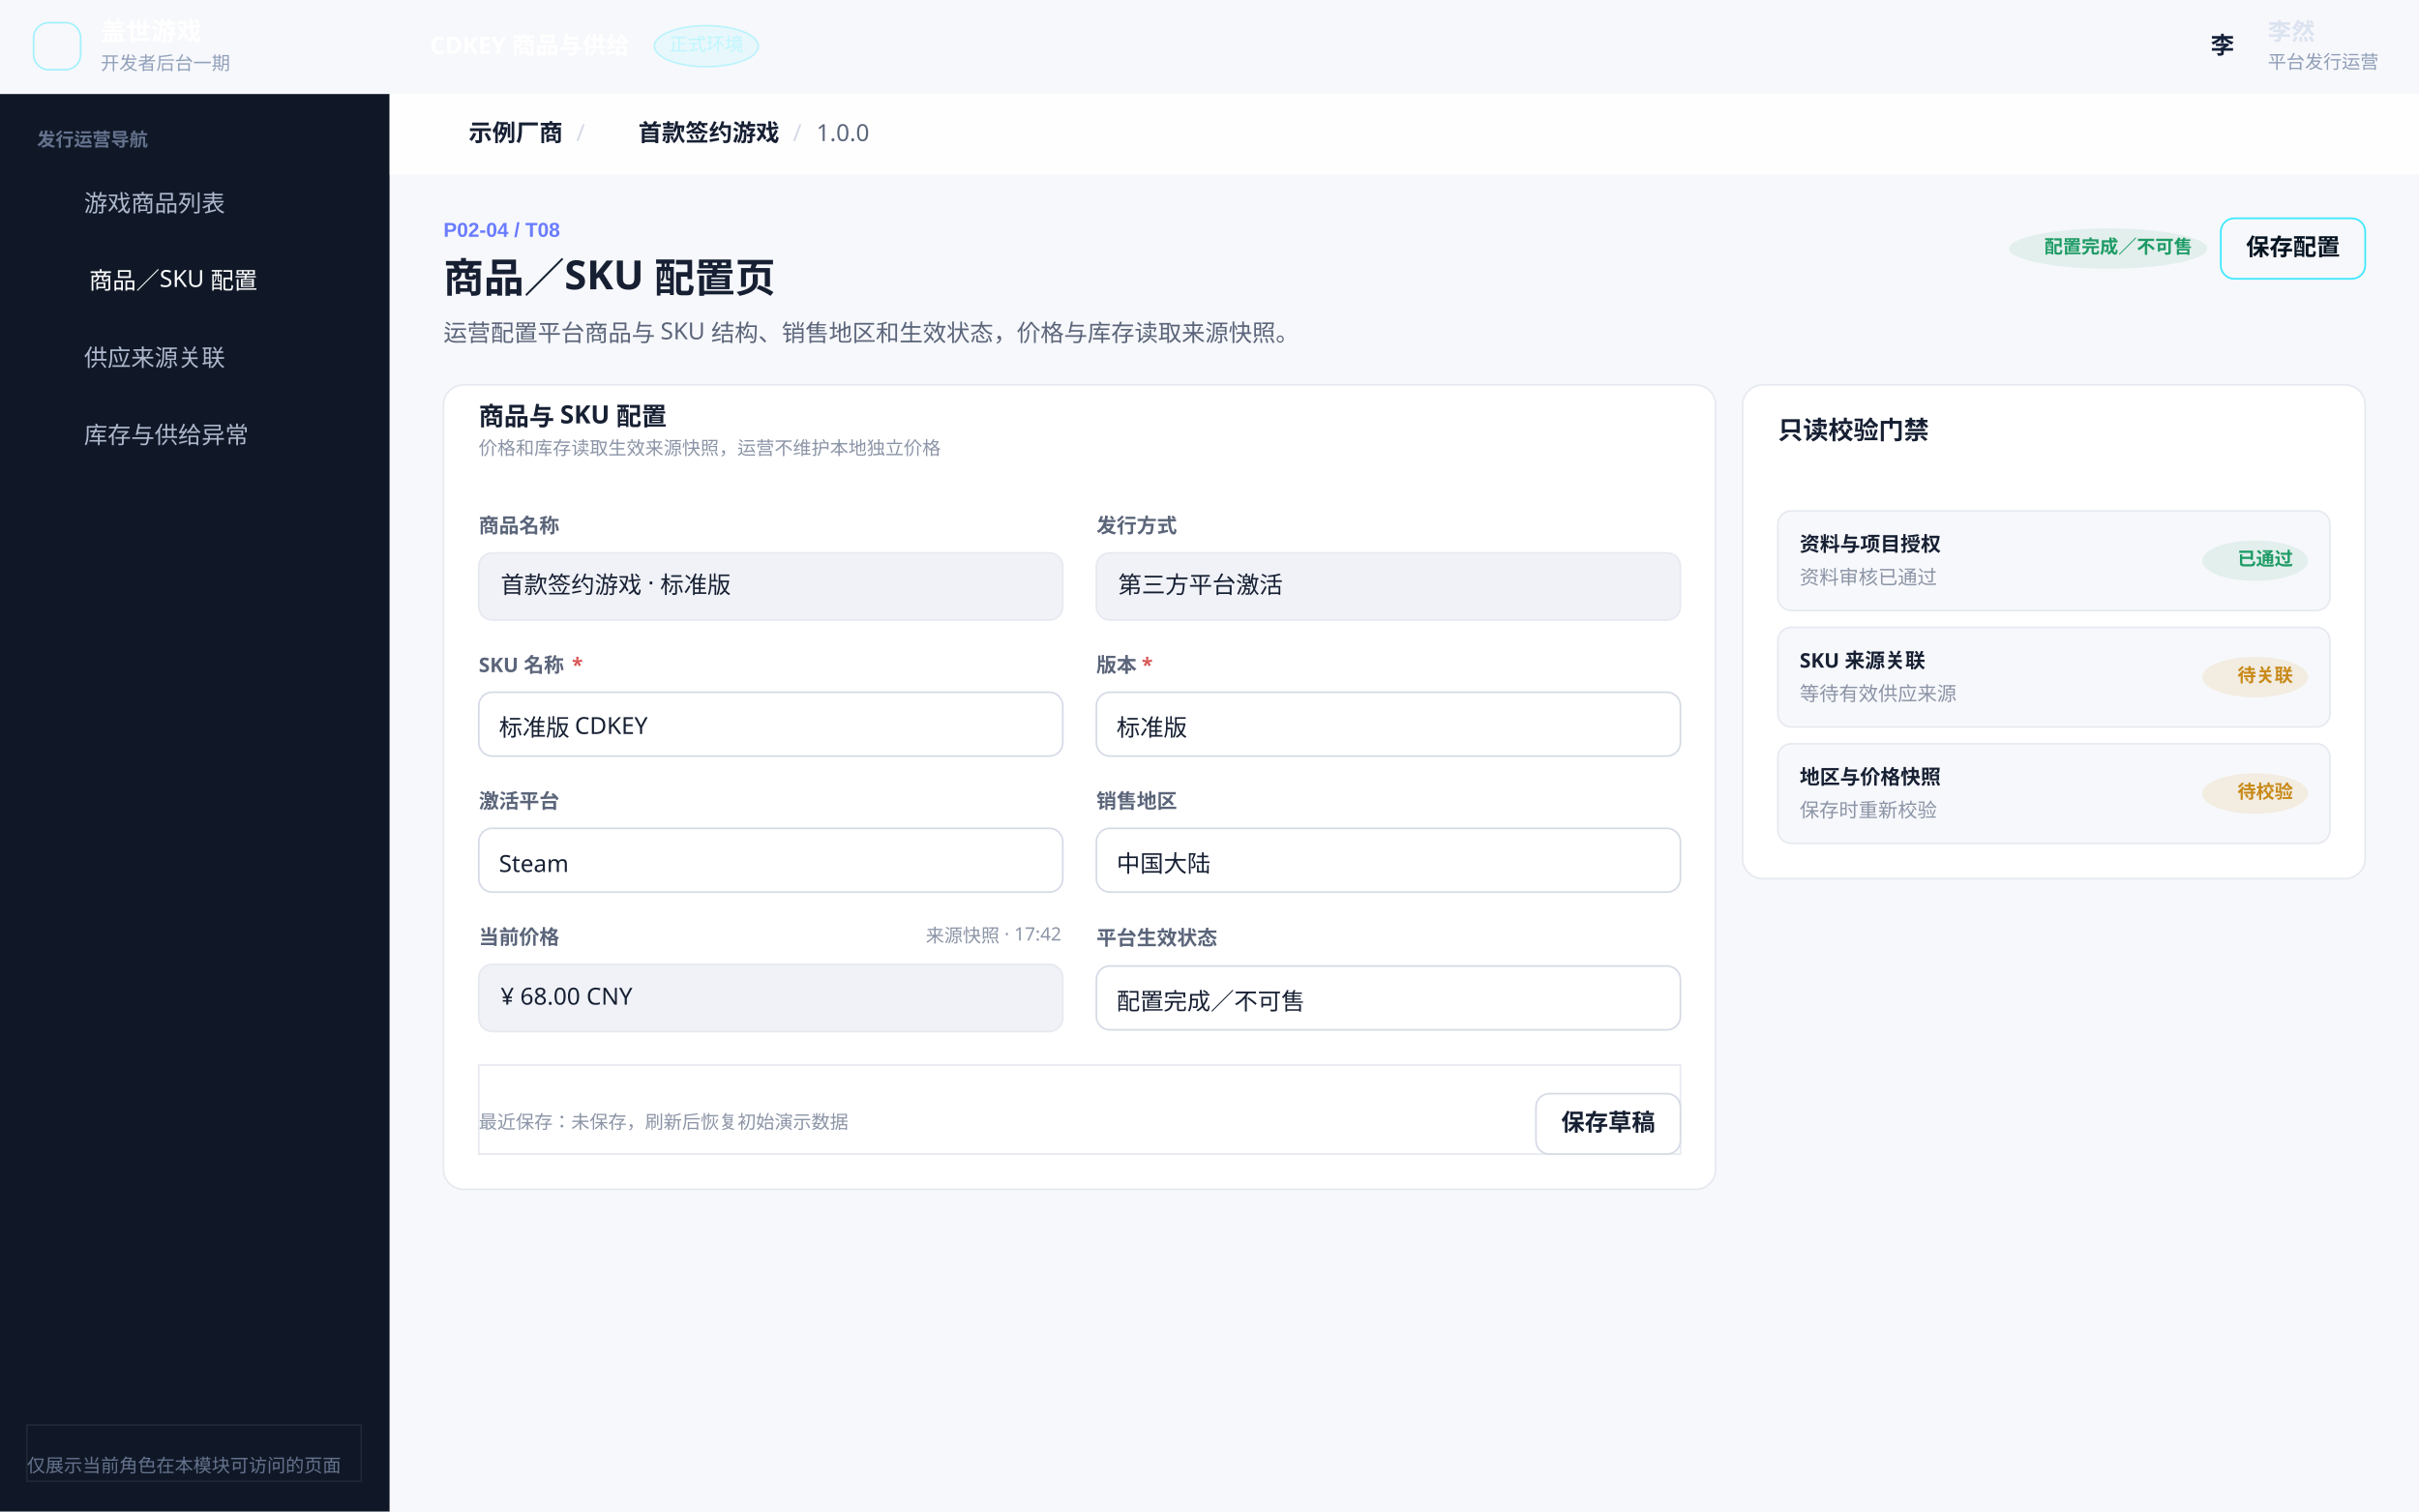
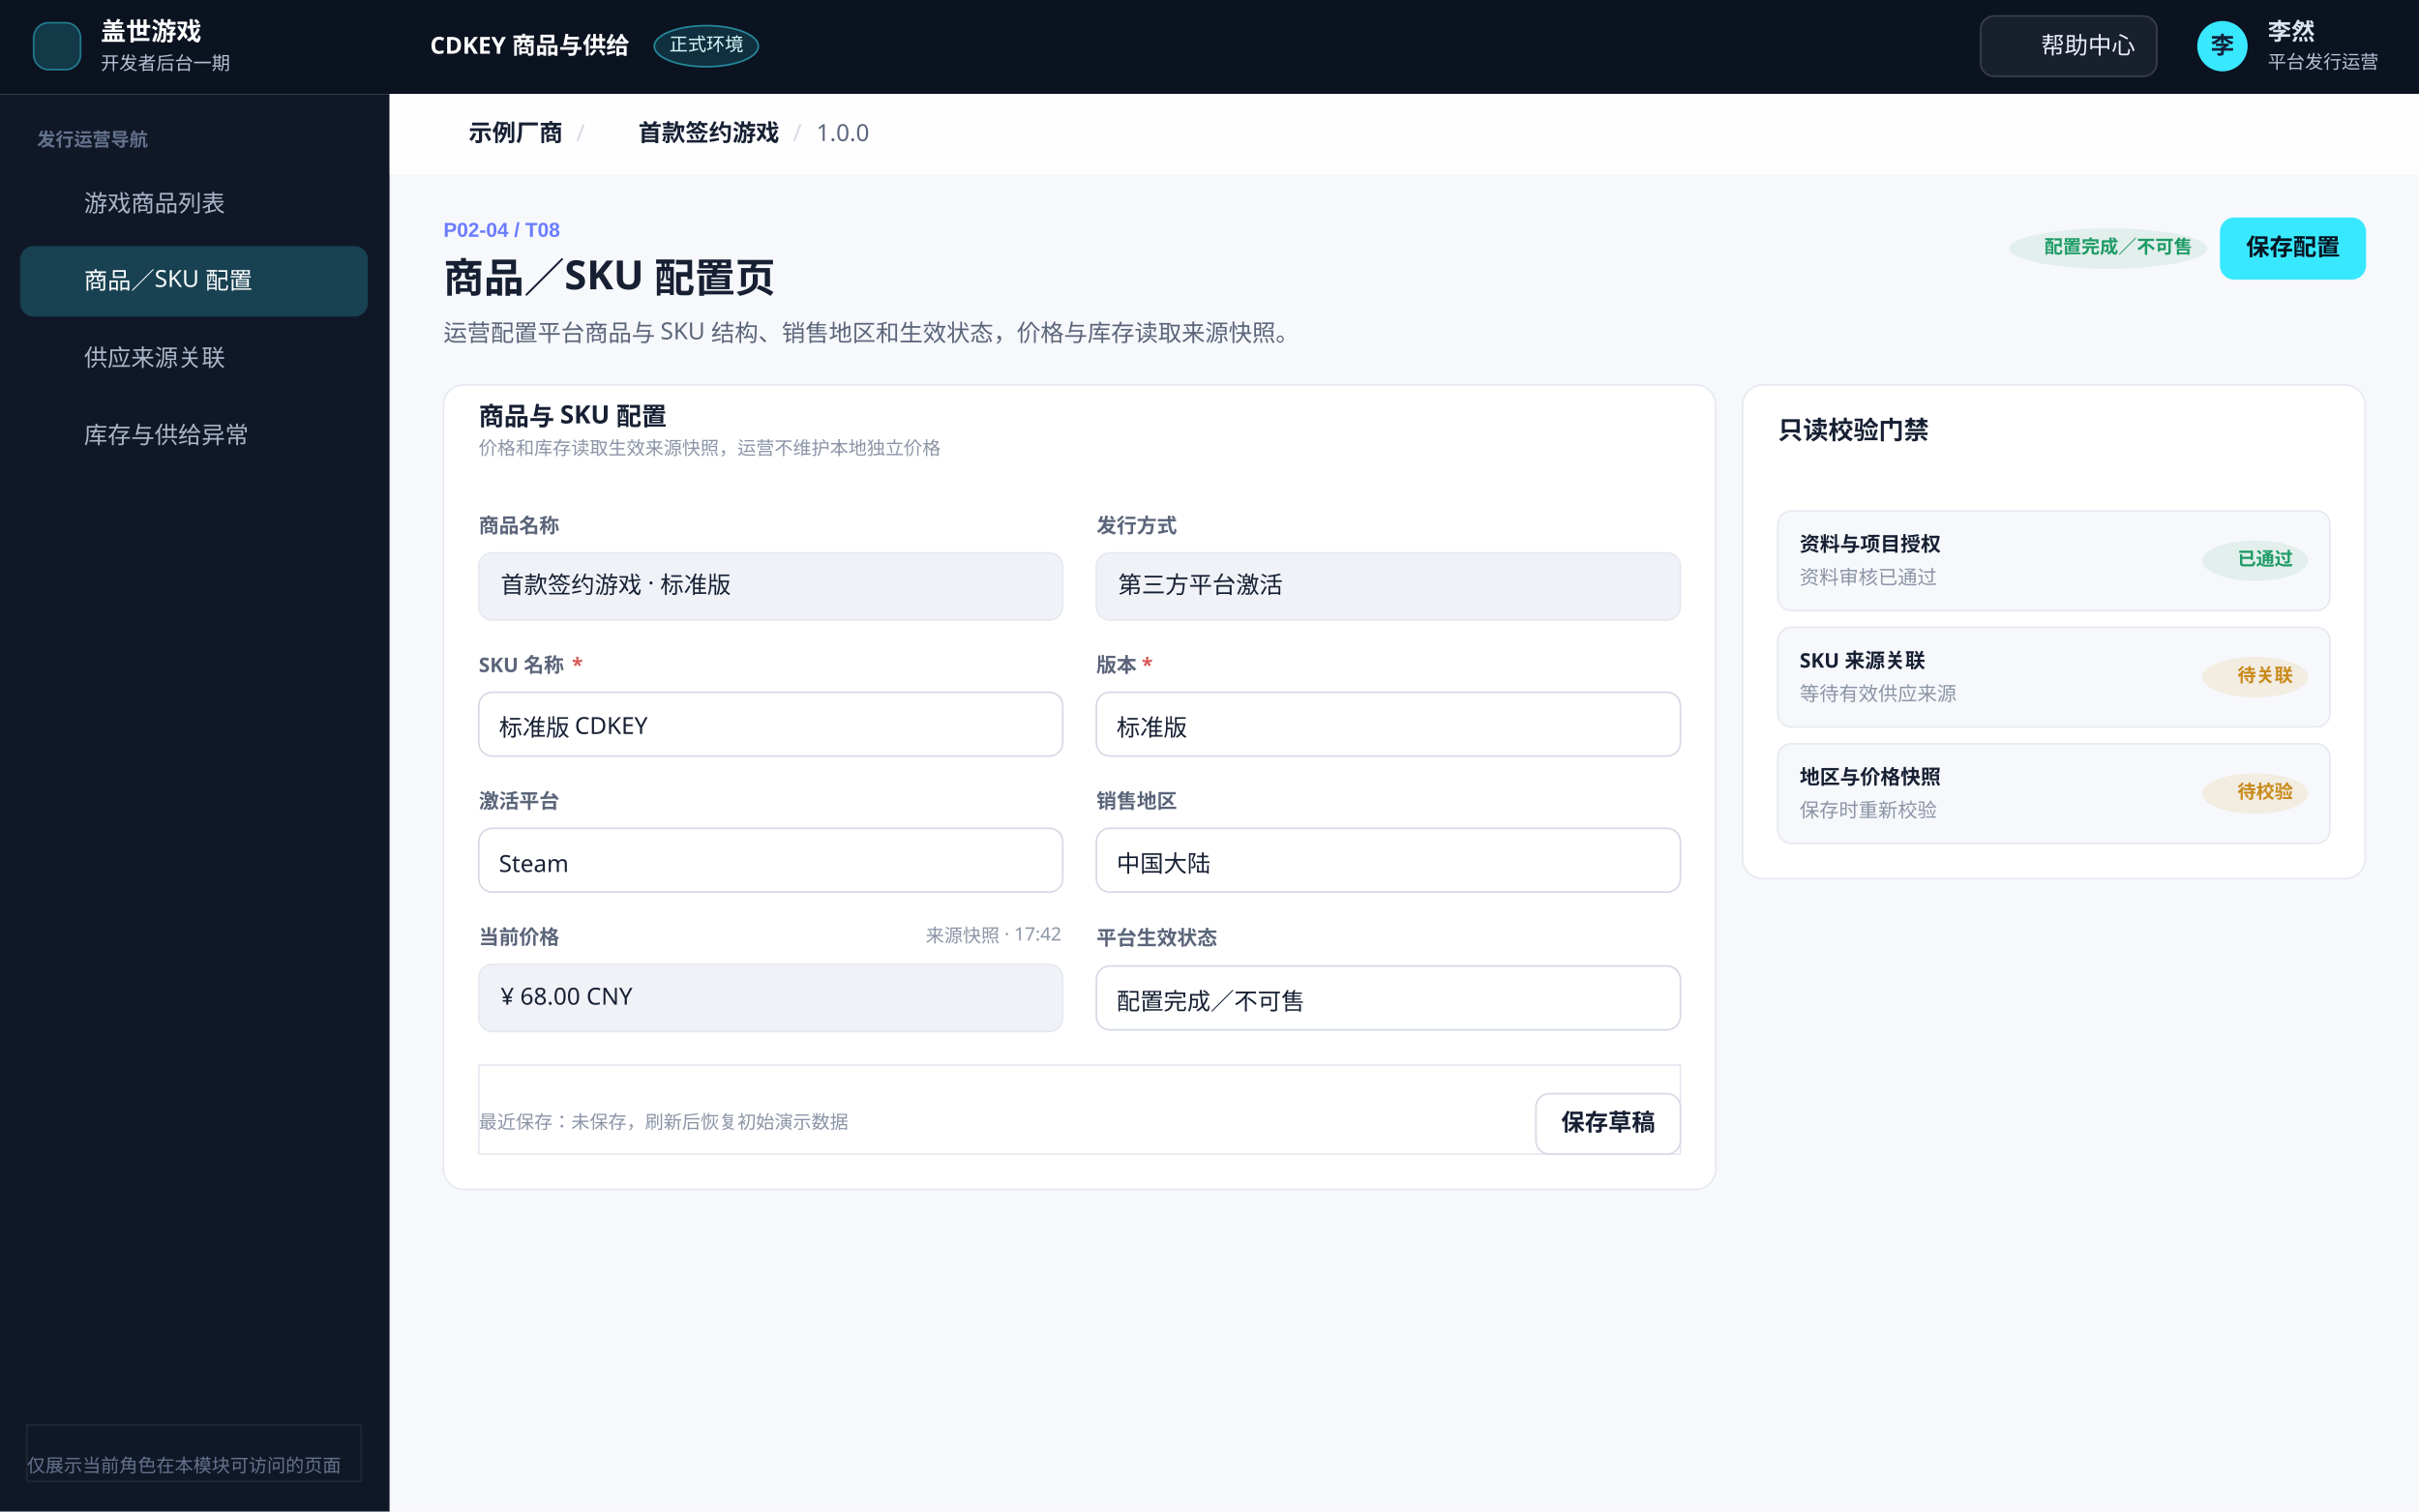
<svg xmlns="http://www.w3.org/2000/svg" width="1440" height="900" viewBox="0 0 1440 900">
  <defs>
    <clipPath id="clip-P02-04">
      <rect width="1440" height="900" />
    </clipPath>
  </defs>
  <g id="P02-04" data-frame-id="P02-04" data-role="operations" data-template="T08" clip-path="url(#clip-P02-04)">
    <rect id="node-P02-04-shape-0" x="0.00" y="0.00" width="1440.00" height="900.00" rx="0.00" fill="#f7f8fb" fill-opacity="1.000" />
-     <rect id="node-P02-04-shape-1" x="20.00" y="13.50" width="28.00" height="28.00" rx="9.00" fill="#000000" fill-opacity="0.000" stroke="#38e8ff" stroke-opacity="0.440" stroke-width="1.00" />
-     <rect id="node-P02-04-shape-2" x="389.47" y="15.25" width="62.00" height="24.50" rx="999.00" fill="#38e8ff" fill-opacity="0.080" stroke="#38e8ff" stroke-opacity="0.280" stroke-width="1.00" />
-     <rect id="node-P02-04-shape-3" x="0.00" y="56.00" width="232.00" height="844.00" rx="0.00" fill="#101827" fill-opacity="1.000" />
-     <rect id="node-P02-04-shape-4" x="16.00" y="848.50" width="199.00" height="33.50" rx="0.00" fill="#000000" fill-opacity="0.000" stroke="#ffffff" stroke-opacity="0.070" stroke-width="1.00" />
-     <rect id="node-P02-04-shape-5" x="232.00" y="56.00" width="1208.00" height="844.00" rx="0.00" fill="#f7f8fb" fill-opacity="1.000" />
-     <rect id="node-P02-04-shape-6" x="232.00" y="56.00" width="1208.00" height="48.00" rx="0.00" fill="#ffffff" fill-opacity="0.880" />
-     <rect id="node-P02-04-shape-7" x="1196.00" y="136.00" width="118.00" height="24.00" rx="999.00" fill="#1e9b66" fill-opacity="0.100" />
-     <rect id="node-P02-04-shape-8" x="1322.00" y="130.00" width="86.00" height="36.00" rx="8.00" fill="#000000" fill-opacity="0.000" stroke="#38e8ff" stroke-opacity="1.000" stroke-width="1.00" />
-     <rect id="node-P02-04-shape-9" x="264.00" y="229.19" width="757.33" height="479.00" rx="12.00" fill="#ffffff" fill-opacity="1.000" stroke="#e6e9f0" stroke-opacity="1.000" stroke-width="1.00" />
-     <rect id="node-P02-04-shape-10" x="285.00" y="329.19" width="347.66" height="40.00" rx="8.00" fill="#f0f2f7" fill-opacity="1.000" stroke="#e6e9f0" stroke-opacity="1.000" stroke-width="1.00" />
-     <rect id="node-P02-04-shape-11" x="652.66" y="329.19" width="347.67" height="40.00" rx="8.00" fill="#f0f2f7" fill-opacity="1.000" stroke="#e6e9f0" stroke-opacity="1.000" stroke-width="1.00" />
-     <rect id="node-P02-04-shape-12" x="285.00" y="412.19" width="347.66" height="38.00" rx="8.00" fill="#ffffff" fill-opacity="1.000" stroke="#d5dae5" stroke-opacity="1.000" stroke-width="1.00" />
-     <rect id="node-P02-04-shape-13" x="652.66" y="412.19" width="347.67" height="38.00" rx="8.00" fill="#ffffff" fill-opacity="1.000" stroke="#d5dae5" stroke-opacity="1.000" stroke-width="1.00" />
-     <rect id="node-P02-04-shape-14" x="285.00" y="493.19" width="347.66" height="38.00" rx="8.00" fill="#ffffff" fill-opacity="1.000" stroke="#d5dae5" stroke-opacity="1.000" stroke-width="1.00" />
-     <rect id="node-P02-04-shape-15" x="652.66" y="493.19" width="347.67" height="38.00" rx="8.00" fill="#ffffff" fill-opacity="1.000" stroke="#d5dae5" stroke-opacity="1.000" stroke-width="1.00" />
-     <rect id="node-P02-04-shape-16" x="285.00" y="574.19" width="347.66" height="40.00" rx="8.00" fill="#f0f2f7" fill-opacity="1.000" stroke="#e6e9f0" stroke-opacity="1.000" stroke-width="1.00" />
-     <rect id="node-P02-04-shape-17" x="652.66" y="575.19" width="347.67" height="38.00" rx="8.00" fill="#ffffff" fill-opacity="1.000" stroke="#d5dae5" stroke-opacity="1.000" stroke-width="1.00" />
-     <rect id="node-P02-04-shape-18" x="285.00" y="634.19" width="715.33" height="53.00" rx="0.00" fill="#000000" fill-opacity="0.000" stroke="#e6e9f0" stroke-opacity="1.000" stroke-width="1.00" />
-     <rect id="node-P02-04-shape-19" x="914.33" y="651.19" width="86.00" height="36.00" rx="8.00" fill="#ffffff" fill-opacity="1.000" stroke="#d5dae5" stroke-opacity="1.000" stroke-width="1.00" />
-     <rect id="node-P02-04-shape-20" x="1037.33" y="229.19" width="370.66" height="293.98" rx="12.00" fill="#ffffff" fill-opacity="1.000" stroke="#e6e9f0" stroke-opacity="1.000" stroke-width="1.00" />
-     <rect id="node-P02-04-shape-21" x="1058.33" y="304.19" width="328.66" height="59.33" rx="8.00" fill="#f7f8fb" fill-opacity="1.000" stroke="#e6e9f0" stroke-opacity="1.000" stroke-width="1.00" />
-     <rect id="node-P02-04-shape-22" x="1310.98" y="321.84" width="63.00" height="24.00" rx="999.00" fill="#1e9b66" fill-opacity="0.100" />
-     <rect id="node-P02-04-shape-23" x="1058.33" y="373.52" width="328.66" height="59.33" rx="8.00" fill="#f7f8fb" fill-opacity="1.000" stroke="#e6e9f0" stroke-opacity="1.000" stroke-width="1.00" />
-     <rect id="node-P02-04-shape-24" x="1310.98" y="391.17" width="63.00" height="24.00" rx="999.00" fill="#c88918" fill-opacity="0.110" />
-     <rect id="node-P02-04-shape-25" x="1058.33" y="442.84" width="328.66" height="59.33" rx="8.00" fill="#f7f8fb" fill-opacity="1.000" stroke="#e6e9f0" stroke-opacity="1.000" stroke-width="1.00" />
-     <rect id="node-P02-04-shape-26" x="1310.98" y="460.50" width="63.00" height="24.00" rx="999.00" fill="#c88918" fill-opacity="0.110" />
+     <rect id="node-P02-04-shape-1" x="0.00" y="0.00" width="1440.00" height="56.00" rx="0.00" fill="#0b1220" fill-opacity="1.000" />
+     <rect id="node-P02-04-shape-2" x="20.00" y="13.50" width="28.00" height="28.00" rx="9.00" fill="#38e8ff" fill-opacity="0.180" stroke="#38e8ff" stroke-opacity="0.440" stroke-width="1.00" />
+     <rect id="node-P02-04-shape-3" x="389.47" y="15.25" width="62.00" height="24.50" rx="999.00" fill="#38e8ff" fill-opacity="0.140" stroke="#38e8ff" stroke-opacity="0.520" stroke-width="1.00" />
+     <rect id="node-P02-04-shape-4" x="1179.00" y="9.50" width="105.00" height="36.00" rx="8.00" fill="#ffffff" fill-opacity="0.060" stroke="#ffffff" stroke-opacity="0.160" stroke-width="1.00" />
+     <rect id="node-P02-04-shape-5" x="1308.00" y="12.50" width="30.00" height="30.00" rx="50.00" fill="#38e8ff" fill-opacity="1.000" />
+     <rect id="node-P02-04-shape-6" x="0.00" y="56.00" width="232.00" height="844.00" rx="0.00" fill="#101827" fill-opacity="1.000" />
+     <rect id="node-P02-04-shape-7" x="12.00" y="146.50" width="207.00" height="42.00" rx="8.00" fill="#38e8ff" fill-opacity="0.200" />
+     <rect id="node-P02-04-shape-8" x="16.00" y="848.50" width="199.00" height="33.50" rx="0.00" fill="#000000" fill-opacity="0.000" stroke="#ffffff" stroke-opacity="0.070" stroke-width="1.00" />
+     <rect id="node-P02-04-shape-9" x="232.00" y="56.00" width="1208.00" height="844.00" rx="0.00" fill="#f7f8fb" fill-opacity="1.000" />
+     <rect id="node-P02-04-shape-10" x="232.00" y="56.00" width="1208.00" height="48.00" rx="0.00" fill="#ffffff" fill-opacity="0.880" />
+     <rect id="node-P02-04-shape-11" x="1196.00" y="136.00" width="118.00" height="24.00" rx="999.00" fill="#1e9b66" fill-opacity="0.100" />
+     <rect id="node-P02-04-shape-12" x="1322.00" y="130.00" width="86.00" height="36.00" rx="8.00" fill="#38e8ff" fill-opacity="1.000" stroke="#38e8ff" stroke-opacity="1.000" stroke-width="1.00" />
+     <rect id="node-P02-04-shape-13" x="264.00" y="229.19" width="757.33" height="479.00" rx="12.00" fill="#ffffff" fill-opacity="1.000" stroke="#e6e9f0" stroke-opacity="1.000" stroke-width="1.00" />
+     <rect id="node-P02-04-shape-14" x="285.00" y="329.19" width="347.66" height="40.00" rx="8.00" fill="#f0f2f7" fill-opacity="1.000" stroke="#e6e9f0" stroke-opacity="1.000" stroke-width="1.00" />
+     <rect id="node-P02-04-shape-15" x="652.66" y="329.19" width="347.67" height="40.00" rx="8.00" fill="#f0f2f7" fill-opacity="1.000" stroke="#e6e9f0" stroke-opacity="1.000" stroke-width="1.00" />
+     <rect id="node-P02-04-shape-16" x="285.00" y="412.19" width="347.66" height="38.00" rx="8.00" fill="#ffffff" fill-opacity="1.000" stroke="#d5dae5" stroke-opacity="1.000" stroke-width="1.00" />
+     <rect id="node-P02-04-shape-17" x="652.66" y="412.19" width="347.67" height="38.00" rx="8.00" fill="#ffffff" fill-opacity="1.000" stroke="#d5dae5" stroke-opacity="1.000" stroke-width="1.00" />
+     <rect id="node-P02-04-shape-18" x="285.00" y="493.19" width="347.66" height="38.00" rx="8.00" fill="#ffffff" fill-opacity="1.000" stroke="#d5dae5" stroke-opacity="1.000" stroke-width="1.00" />
+     <rect id="node-P02-04-shape-19" x="652.66" y="493.19" width="347.67" height="38.00" rx="8.00" fill="#ffffff" fill-opacity="1.000" stroke="#d5dae5" stroke-opacity="1.000" stroke-width="1.00" />
+     <rect id="node-P02-04-shape-20" x="285.00" y="574.19" width="347.66" height="40.00" rx="8.00" fill="#f0f2f7" fill-opacity="1.000" stroke="#e6e9f0" stroke-opacity="1.000" stroke-width="1.00" />
+     <rect id="node-P02-04-shape-21" x="652.66" y="575.19" width="347.67" height="38.00" rx="8.00" fill="#ffffff" fill-opacity="1.000" stroke="#d5dae5" stroke-opacity="1.000" stroke-width="1.00" />
+     <rect id="node-P02-04-shape-22" x="285.00" y="634.19" width="715.33" height="53.00" rx="0.00" fill="#000000" fill-opacity="0.000" stroke="#e6e9f0" stroke-opacity="1.000" stroke-width="1.00" />
+     <rect id="node-P02-04-shape-23" x="914.33" y="651.19" width="86.00" height="36.00" rx="8.00" fill="#ffffff" fill-opacity="1.000" stroke="#d5dae5" stroke-opacity="1.000" stroke-width="1.00" />
+     <rect id="node-P02-04-shape-24" x="1037.33" y="229.19" width="370.66" height="293.98" rx="12.00" fill="#ffffff" fill-opacity="1.000" stroke="#e6e9f0" stroke-opacity="1.000" stroke-width="1.00" />
+     <rect id="node-P02-04-shape-25" x="1058.33" y="304.19" width="328.66" height="59.33" rx="8.00" fill="#f7f8fb" fill-opacity="1.000" stroke="#e6e9f0" stroke-opacity="1.000" stroke-width="1.00" />
+     <rect id="node-P02-04-shape-26" x="1310.98" y="321.84" width="63.00" height="24.00" rx="999.00" fill="#1e9b66" fill-opacity="0.100" />
+     <rect id="node-P02-04-shape-27" x="1058.33" y="373.52" width="328.66" height="59.33" rx="8.00" fill="#f7f8fb" fill-opacity="1.000" stroke="#e6e9f0" stroke-opacity="1.000" stroke-width="1.00" />
+     <rect id="node-P02-04-shape-28" x="1310.98" y="391.17" width="63.00" height="24.00" rx="999.00" fill="#c88918" fill-opacity="0.110" />
+     <rect id="node-P02-04-shape-29" x="1058.33" y="442.84" width="328.66" height="59.33" rx="8.00" fill="#f7f8fb" fill-opacity="1.000" stroke="#e6e9f0" stroke-opacity="1.000" stroke-width="1.00" />
+     <rect id="node-P02-04-shape-30" x="1310.98" y="460.50" width="63.00" height="24.00" rx="999.00" fill="#c88918" fill-opacity="0.110" />
    <text x="297.00" y="438.19" font-family="Microsoft YaHei" font-size="14.00" font-weight="400" fill="#172033" fill-opacity="1.000">标准版 CDKEY</text>
    <text x="664.66" y="438.19" font-family="Microsoft YaHei" font-size="14.00" font-weight="400" fill="#172033" fill-opacity="1.000">标准版</text>
    <text x="297.00" y="519.19" font-family="Microsoft YaHei" font-size="14.00" font-weight="400" fill="#172033" fill-opacity="1.000">Steam</text>
    <text x="664.66" y="519.19" font-family="Microsoft YaHei" font-size="14.00" font-weight="400" fill="#172033" fill-opacity="1.000">中国大陆</text>
    <text x="664.66" y="601.19" font-family="Microsoft YaHei" font-size="14.00" font-weight="400" fill="#172033" fill-opacity="1.000">配置完成／不可售</text>
    <text x="60.00" y="24.00" font-family="Microsoft YaHei" font-size="15.00" font-weight="650" fill="#ffffff" fill-opacity="1.000">盖世游戏</text>
-     <text x="60.00" y="41.50" font-family="Microsoft YaHei" font-size="11.00" font-weight="400" fill="#91a0ba" fill-opacity="1.000">开发者后台一期</text>
+     <text x="60.00" y="41.50" font-family="Microsoft YaHei" font-size="11.00" font-weight="400" fill="#b7c2d6" fill-opacity="1.000">开发者后台一期</text>
    <text x="256.00" y="32.00" font-family="Microsoft YaHei" font-size="14.00" font-weight="700" fill="#ffffff" fill-opacity="1.000">CDKEY 商品与供给</text>
-     <text x="398.47" y="30.25" font-family="Microsoft YaHei" font-size="11.00" font-weight="400" fill="#bdf6ff" fill-opacity="1.000">正式环境</text>
+     <text x="398.47" y="30.25" font-family="Microsoft YaHei" font-size="11.00" font-weight="400" fill="#d9fbff" fill-opacity="1.000">正式环境</text>
+     <text x="1215.00" y="32.00" font-family="Microsoft YaHei" font-size="14.00" font-weight="400" fill="#eaf0fa" fill-opacity="1.000">帮助中心</text>
    <text x="1316.00" y="32.00" font-family="Microsoft YaHei" font-size="14.00" font-weight="700" fill="#142039" fill-opacity="1.000">李</text>
    <text x="1350.00" y="23.75" font-family="Microsoft YaHei" font-size="14.00" font-weight="700" fill="#dce3f0" fill-opacity="1.000">李然</text>
-     <text x="1350.00" y="40.75" font-family="Microsoft YaHei" font-size="11.00" font-weight="400" fill="#8f9db7" fill-opacity="1.000">平台发行运营</text>
+     <text x="1350.00" y="40.75" font-family="Microsoft YaHei" font-size="11.00" font-weight="400" fill="#b7c2d6" fill-opacity="1.000">平台发行运营</text>
    <text x="22.00" y="87.00" font-family="Microsoft YaHei" font-size="11.00" font-weight="700" fill="#64728d" fill-opacity="1.000">发行运营导航</text>
-     <text x="50.00" y="126.00" font-family="Microsoft YaHei" font-size="14.00" font-weight="400" fill="#aeb8cd" fill-opacity="1.000">游戏商品列表</text>
-     <text x="53.00" y="172.00" font-family="Microsoft YaHei" font-size="14.00" font-weight="400" fill="#ffffff" fill-opacity="1.000">商品／SKU 配置</text>
-     <text x="50.00" y="218.00" font-family="Microsoft YaHei" font-size="14.00" font-weight="400" fill="#aeb8cd" fill-opacity="1.000">供应来源关联</text>
-     <text x="50.00" y="264.00" font-family="Microsoft YaHei" font-size="14.00" font-weight="400" fill="#aeb8cd" fill-opacity="1.000">库存与供给异常</text>
+     <text x="50.00" y="126.00" font-family="Microsoft YaHei" font-size="14.00" font-weight="400" fill="#aab7ca" fill-opacity="1.000">游戏商品列表</text>
+     <text x="50.00" y="172.00" font-family="Microsoft YaHei" font-size="14.00" font-weight="400" fill="#ffffff" fill-opacity="1.000">商品／SKU 配置</text>
+     <text x="50.00" y="218.00" font-family="Microsoft YaHei" font-size="14.00" font-weight="400" fill="#aab7ca" fill-opacity="1.000">供应来源关联</text>
+     <text x="50.00" y="264.00" font-family="Microsoft YaHei" font-size="14.00" font-weight="400" fill="#aab7ca" fill-opacity="1.000">库存与供给异常</text>
    <text x="16.00" y="876.50" font-family="Microsoft YaHei" font-size="11.00" font-weight="400" fill="#64728d" fill-opacity="1.000">仅展示当前角色在本模块可访问的页面</text>
    <text x="279.00" y="84.00" font-family="Microsoft YaHei" font-size="14.00" font-weight="600" fill="#172033" fill-opacity="1.000">示例厂商</text>
    <text x="343.00" y="84.00" font-family="Microsoft YaHei" font-size="14.00" font-weight="400" fill="#d5dae5" fill-opacity="1.000">/</text>
    <text x="379.98" y="84.00" font-family="Microsoft YaHei" font-size="14.00" font-weight="600" fill="#172033" fill-opacity="1.000">首款签约游戏</text>
    <text x="471.98" y="84.00" font-family="Microsoft YaHei" font-size="14.00" font-weight="400" fill="#d5dae5" fill-opacity="1.000">/</text>
    <text x="485.97" y="84.00" font-family="Microsoft YaHei" font-size="14.00" font-weight="400" fill="#5b657a" fill-opacity="1.000">1.0.0</text>
    <text x="264.00" y="141.00" font-family="Arial" font-size="12.00" font-weight="700" fill="#6a7cff" fill-opacity="1.000">P02-04 / T08</text>
    <text x="264.00" y="174.00" font-family="Microsoft YaHei" font-size="24.00" font-weight="700" fill="#172033" fill-opacity="1.000">商品／SKU 配置页</text>
    <text x="264.00" y="203.19" font-family="Microsoft YaHei" font-size="14.00" font-weight="400" fill="#5b657a" fill-opacity="1.000">运营配置平台商品与 SKU 结构、销售地区和生效状态，价格与库存读取来源快照。</text>
    <text x="1217.00" y="150.75" font-family="Microsoft YaHei" font-size="11.00" font-weight="650" fill="#1e9b66" fill-opacity="1.000">配置完成／不可售</text>
    <text x="1337.00" y="152.00" font-family="Microsoft YaHei" font-size="14.00" font-weight="650" fill="#071522" fill-opacity="1.000">保存配置</text>
    <text x="285.00" y="253.19" font-family="Microsoft YaHei" font-size="15.00" font-weight="700" fill="#172033" fill-opacity="1.000">商品与 SKU 配置</text>
    <text x="285.00" y="270.69" font-family="Microsoft YaHei" font-size="11.00" font-weight="400" fill="#8b94a6" fill-opacity="1.000">价格和库存读取生效来源快照，运营不维护本地独立价格</text>
    <text x="285.00" y="317.19" font-family="Microsoft YaHei" font-size="12.00" font-weight="600" fill="#5b657a" fill-opacity="1.000">商品名称</text>
    <text x="298.00" y="353.19" font-family="Microsoft YaHei" font-size="14.00" font-weight="400" fill="#172033" fill-opacity="1.000">首款签约游戏 · 标准版</text>
    <text x="652.66" y="317.19" font-family="Microsoft YaHei" font-size="12.00" font-weight="600" fill="#5b657a" fill-opacity="1.000">发行方式</text>
    <text x="665.66" y="353.19" font-family="Microsoft YaHei" font-size="14.00" font-weight="400" fill="#172033" fill-opacity="1.000">第三方平台激活</text>
    <text x="285.00" y="400.19" font-family="Microsoft YaHei" font-size="12.00" font-weight="600" fill="#5b657a" fill-opacity="1.000">SKU 名称</text>
    <text x="340.44" y="400.19" font-family="Microsoft YaHei" font-size="12.00" font-weight="600" fill="#d95656" fill-opacity="1.000">*</text>
    <text x="652.66" y="400.19" font-family="Microsoft YaHei" font-size="12.00" font-weight="600" fill="#5b657a" fill-opacity="1.000">版本</text>
    <text x="679.66" y="400.19" font-family="Microsoft YaHei" font-size="12.00" font-weight="600" fill="#d95656" fill-opacity="1.000">*</text>
    <text x="285.00" y="481.19" font-family="Microsoft YaHei" font-size="12.00" font-weight="600" fill="#5b657a" fill-opacity="1.000">激活平台</text>
    <text x="652.66" y="481.19" font-family="Microsoft YaHei" font-size="12.00" font-weight="600" fill="#5b657a" fill-opacity="1.000">销售地区</text>
    <text x="285.00" y="562.19" font-family="Microsoft YaHei" font-size="12.00" font-weight="600" fill="#5b657a" fill-opacity="1.000">当前价格</text>
    <text x="551.05" y="560.94" font-family="Microsoft YaHei" font-size="11.00" font-weight="400" fill="#8b94a6" fill-opacity="1.000">来源快照 · 17:42</text>
    <text x="298.00" y="598.19" font-family="Microsoft YaHei" font-size="14.00" font-weight="400" fill="#172033" fill-opacity="1.000">¥ 68.00 CNY</text>
    <text x="652.66" y="562.69" font-family="Microsoft YaHei" font-size="12.00" font-weight="600" fill="#5b657a" fill-opacity="1.000">平台生效状态</text>
    <text x="285.00" y="671.94" font-family="Microsoft YaHei" font-size="11.00" font-weight="400" fill="#8b94a6" fill-opacity="1.000">最近保存：未保存，刷新后恢复初始演示数据</text>
    <text x="929.33" y="673.19" font-family="Microsoft YaHei" font-size="14.00" font-weight="650" fill="#172033" fill-opacity="1.000">保存草稿</text>
    <text x="1058.33" y="261.44" font-family="Microsoft YaHei" font-size="15.00" font-weight="700" fill="#172033" fill-opacity="1.000">只读校验门禁</text>
    <text x="1071.33" y="328.19" font-family="Microsoft YaHei" font-size="12.00" font-weight="700" fill="#172033" fill-opacity="1.000">资料与项目授权</text>
    <text x="1071.33" y="347.85" font-family="Microsoft YaHei" font-size="11.67" font-weight="400" fill="#8b94a6" fill-opacity="1.000">资料审核已通过</text>
    <text x="1331.98" y="336.59" font-family="Microsoft YaHei" font-size="11.00" font-weight="650" fill="#1e9b66" fill-opacity="1.000">已通过</text>
    <text x="1071.33" y="397.52" font-family="Microsoft YaHei" font-size="12.00" font-weight="700" fill="#172033" fill-opacity="1.000">SKU 来源关联</text>
    <text x="1071.33" y="417.18" font-family="Microsoft YaHei" font-size="11.67" font-weight="400" fill="#8b94a6" fill-opacity="1.000">等待有效供应来源</text>
    <text x="1331.98" y="405.92" font-family="Microsoft YaHei" font-size="11.00" font-weight="650" fill="#c88918" fill-opacity="1.000">待关联</text>
    <text x="1071.33" y="466.84" font-family="Microsoft YaHei" font-size="12.00" font-weight="700" fill="#172033" fill-opacity="1.000">地区与价格快照</text>
    <text x="1071.33" y="486.51" font-family="Microsoft YaHei" font-size="11.67" font-weight="400" fill="#8b94a6" fill-opacity="1.000">保存时重新校验</text>
    <text x="1331.98" y="475.25" font-family="Microsoft YaHei" font-size="11.00" font-weight="650" fill="#c88918" fill-opacity="1.000">待校验</text>
  </g>
</svg>
